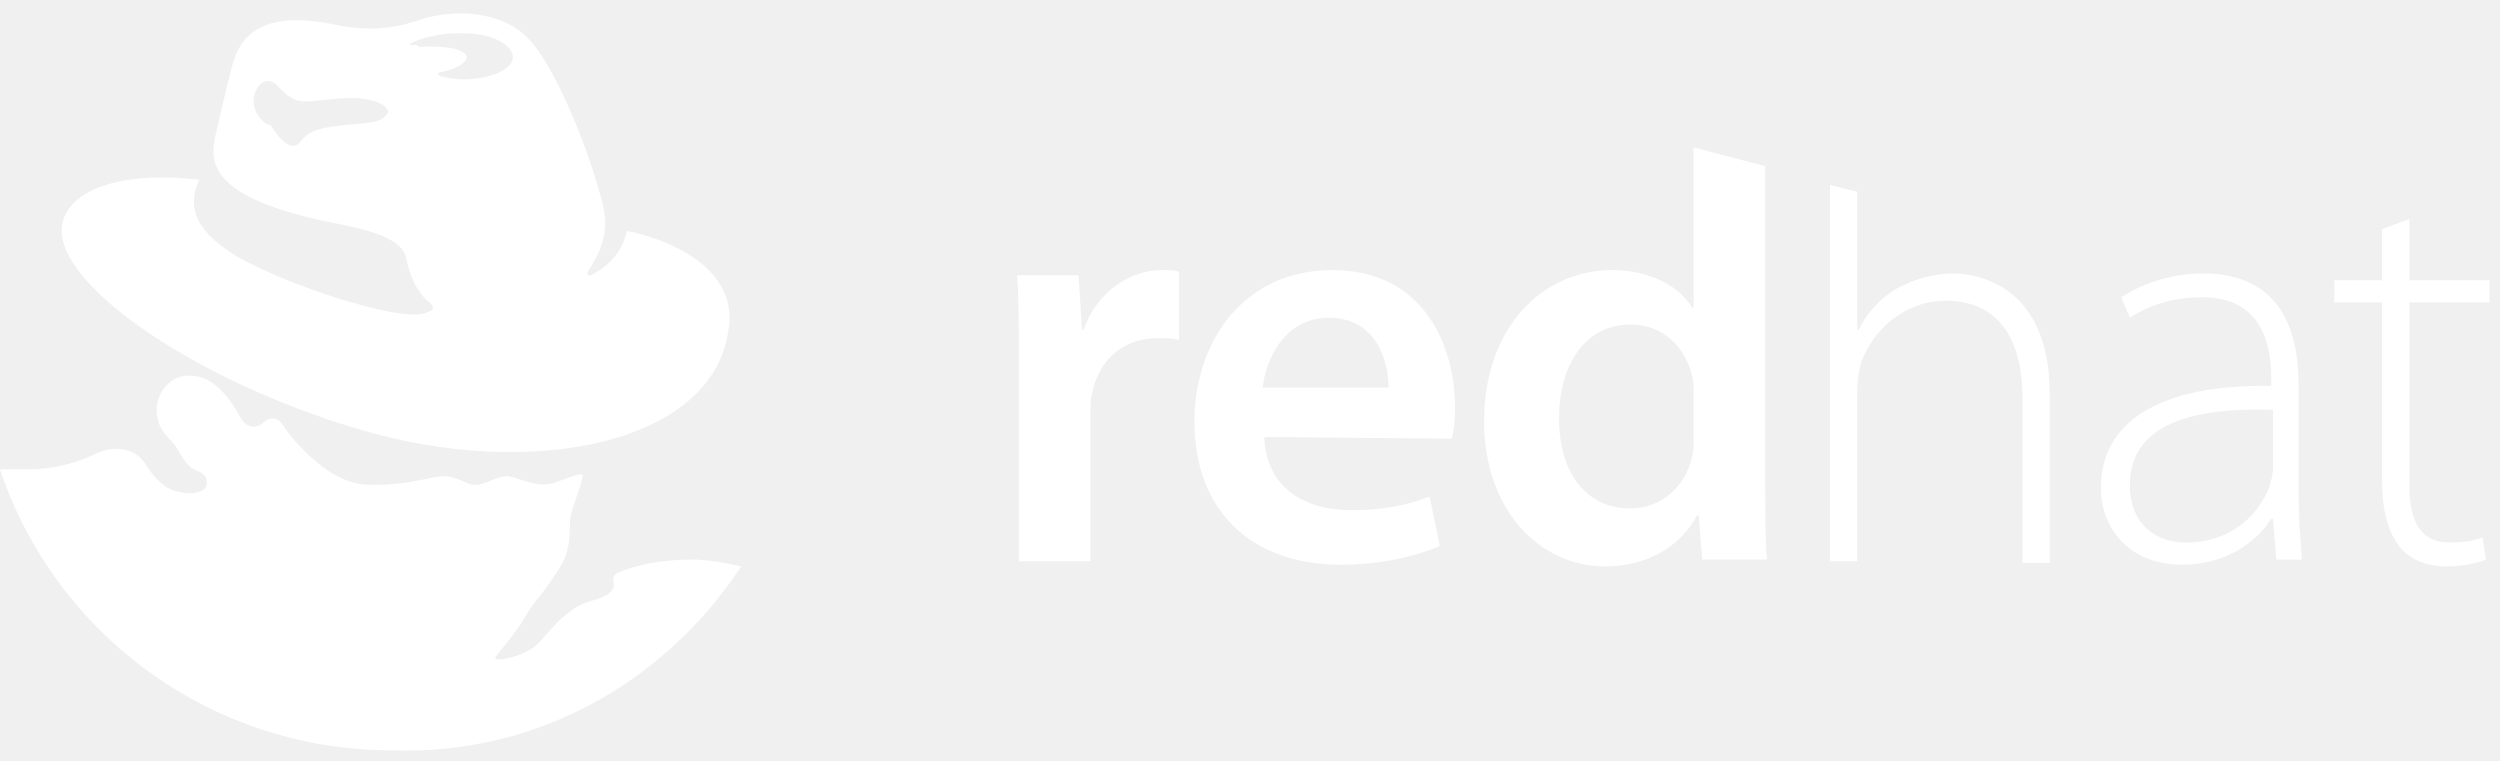
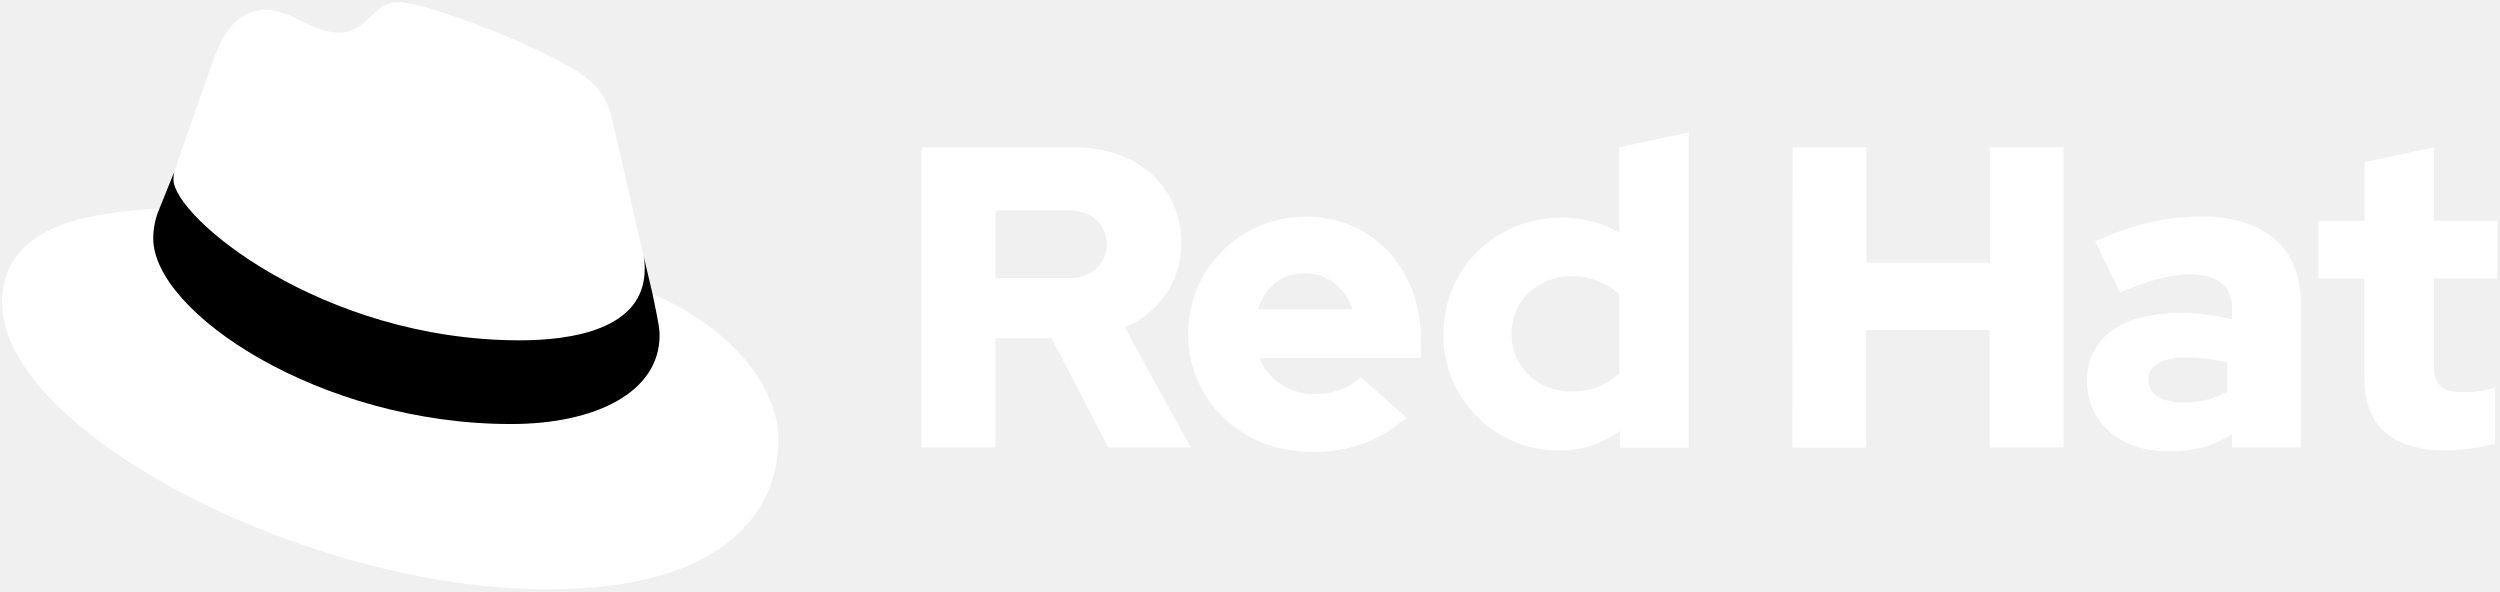
- <svg xmlns="http://www.w3.org/2000/svg" width="161" height="49" fill="none">
-   <path d="M65.617 23.645c0-2.413 0-4.277-.11-5.922h3.951l.22 3.51h.11c.877-2.523 3.072-3.84 5.047-3.84.439 0 .768 0 1.097.11v4.387c-.439-.11-.878-.11-1.426-.11-2.195 0-3.731 1.426-4.17 3.51-.11.439-.11.877-.11 1.426v9.431h-4.609V23.645zM89.43 24.96c0-1.644-.768-4.496-3.84-4.496-2.854 0-4.06 2.633-4.28 4.497h8.12zm-8.01 3.181c.11 3.29 2.633 4.716 5.596 4.716 2.085 0 3.621-.329 5.048-.877l.658 3.18c-1.536.658-3.73 1.207-6.364 1.207-5.926 0-9.437-3.62-9.437-9.213 0-5.045 3.072-9.76 8.888-9.76 5.925 0 7.9 4.935 7.9 8.883 0 .877-.11 1.535-.219 1.974l-12.07-.11zm64.85-1.755c-3.95-.11-9.107.438-9.107 4.825 0 2.632 1.755 3.729 3.621 3.729 2.962 0 4.718-1.864 5.377-3.62.109-.438.219-.767.219-1.096v-3.838h-.11zm1.756 5.373c0 1.426.11 2.852.219 4.278h-1.646l-.219-2.632h-.11c-.878 1.425-2.853 2.96-5.706 2.96-3.621 0-5.267-2.522-5.267-4.935 0-4.167 3.621-6.69 10.973-6.58v-.439c0-1.754-.329-5.373-4.608-5.264-1.537 0-3.183.439-4.499 1.316l-.549-1.316c1.646-1.096 3.621-1.535 5.267-1.535 5.157 0 6.145 3.948 6.145 7.129v7.018zm7.134-17.658v3.948h5.157v1.426h-5.157V31.21c0 2.303.658 3.729 2.633 3.729.878 0 1.537-.11 2.085-.33l.22 1.426c-.549.22-1.427.44-2.524.44-1.317 0-2.414-.44-3.073-1.317-.768-.987-1.097-2.413-1.097-4.277V19.475h-3.073v-1.426h3.073v-3.29l1.756-.658zm-29.411 3.511c-1.317 0-2.633.439-3.621.987-1.097.658-1.975 1.645-2.414 2.632h-.11v-8.883l-1.756-.439v24.238h1.756V25.18c0-.768.11-1.207.22-1.755.768-2.194 2.853-4.058 5.486-4.058 3.731 0 4.938 2.961 4.938 6.251v10.638h1.756V25.4c0-6.91-4.499-7.787-6.255-7.787zm-16.678 10.526c0 .44 0 .987-.11 1.316-.439 1.974-2.085 3.29-3.95 3.29-2.963 0-4.609-2.412-4.609-5.812 0-3.4 1.646-6.032 4.609-6.032 2.085 0 3.511 1.426 3.95 3.29.11.33.11.878.11 1.207v2.741zM113.68 10.7l-4.609-1.206v10.31h-.11c-.768-1.317-2.633-2.413-5.157-2.413-4.39 0-8.23 3.619-8.23 9.76 0 5.594 3.511 9.323 7.791 9.323 2.633 0 4.828-1.207 5.925-3.29h.11l.22 2.85h4.169c-.109-1.206-.109-3.29-.109-5.154V10.7zM47.733 36.476c-.987-.22-2.084-.44-3.182-.44-1.865 0-3.621.33-4.828.878-.11.11-.22.22-.22.33v.219c.11.438-.11.877-1.316 1.206-1.866.439-2.963 2.303-3.621 2.852-.769.767-2.963 1.206-2.634.767.22-.329 1.207-1.425 1.865-2.522.55-.987.988-1.316 1.646-2.303.22-.33.988-1.316 1.098-2.084.22-.768.11-1.755.22-2.194.109-.548.658-1.864.767-2.522 0-.439-1.646.548-2.523.548-.769 0-1.647-.438-2.305-.548-.878 0-1.426.658-2.304.548-.44-.11-.878-.438-1.646-.548-1.098 0-2.524.658-5.158.548-2.633-.11-5.047-3.29-5.377-3.838-.329-.549-.877-.549-1.316-.11-.549.439-1.098.11-1.317-.22-.33-.548-1.207-2.302-2.634-2.741-1.975-.548-2.962 1.097-2.853 2.303.11 1.316.988 1.645 1.317 2.303.44.658.549 1.097 1.317 1.426.549.22.658.548.549.987-.11.329-.659.439-.988.439-.768 0-1.317-.22-1.646-.439-.439-.329-.768-.658-1.207-1.316-.439-.768-1.097-1.097-1.975-1.097-.44 0-.768.11-1.098.22-1.316.658-2.853 1.096-4.499 1.096H0C3.511 40.753 13.497 48.32 25.238 48.32c9.437.33 17.667-4.496 22.495-11.844z" fill="#fff" />
-   <path d="M31.162 33.953c.11.11.329.548.11 1.206-.11.33-.33.548-.659.768-.33.329-1.097.658-2.085 0-.549-.33-.549-.439-1.317-.33-.548.11-.768-.438-.548-.877.22-.438.987-.767 1.975-.219.439.22 1.097.768 1.755.329.22-.22.44-.329.769-.768-.11-.11-.11-.11 0-.11zM23.264 7.961c-3.073.22-3.402.548-3.95 1.206-.769.878-1.866-1.096-1.866-1.096-.659-.11-1.427-1.207-.988-2.194.44-.987 1.207-.658 1.427-.329.329.33.878.987 1.755.987.769 0 1.756-.22 3.073-.22s2.195.44 2.304.878c-.22.33-.329.658-1.755.768zm3.182-5.045s-.11-.11 0 0c-.11-.11-.11-.11 0-.11.549-.329 1.536-.548 2.524-.658h.988c1.755 0 3.072.768 3.072 1.536S31.603 5.11 29.848 5.11c-.55 0-1.098-.11-1.537-.22l-.11-.11s0-.11.11-.11c1.098-.218 1.756-.657 1.756-.986-.11-.549-1.427-.768-3.072-.658-.22-.22-.33-.11-.55-.11zM40.382 14.87c-.22.878-.659 1.974-2.304 2.852-.22.11-.33-.11-.22-.22.658-1.096.768-1.316.878-1.754.22-.658.439-1.536-.11-3.29-.987-3.62-3.072-8.445-4.609-9.98C32.591.941 29.847.502 27.433 1.16c-.877.22-2.633 1.097-5.815.439-5.597-1.206-6.365 1.535-6.694 2.742-.33 1.206-1.097 4.606-1.097 4.606-.22 1.426-.549 3.839 8.01 5.484 4.06.767 4.28 1.754 4.39 2.522.329 1.316.877 2.084 1.426 2.523.549.438 0 .658-.658.767-1.756.22-8.01-1.645-11.742-3.729-3.072-1.864-3.072-3.51-2.414-4.935-4.609-.548-8.12.439-8.778 2.632-1.098 3.73 8.23 10.2 18.873 13.38 11.193 3.4 22.715.987 23.922-6.032.768-3.29-1.975-5.703-6.474-6.69z" fill="#fff" />
+ <svg xmlns="http://www.w3.org/2000/svg" id="Layer_1" data-name="Layer 1" viewBox="0 0 613 145" version="1.1">
+   <defs id="defs4">
+     <style id="style2">.cls-1{fill:#e00;}.cls-2{fill:#fff;}</style>
+   </defs>
+   <path class="cls-1" d="M127.47,83.49c12.51,0,30.61-2.58,30.61-17.46a14,14,0,0,0-.31-3.42l-7.45-32.36c-1.72-7.12-3.23-10.35-15.73-16.6C124.89,8.69,103.76.5,97.51.5,91.69.5,90,8,83.06,8c-6.68,0-11.64-5.6-17.89-5.6-6,0-9.91,4.09-12.93,12.5,0,0-8.41,23.72-9.49,27.16A6.43,6.43,0,0,0,42.53,44c0,9.22,36.3,39.45,84.94,39.45M160,72.07c1.73,8.19,1.73,9.05,1.73,10.13,0,14-15.74,21.77-36.43,21.77C78.54,104,37.58,76.6,37.58,58.49a18.45,18.45,0,0,1,1.51-7.33C22.27,52,.5,55,.5,74.22c0,31.48,74.59,70.28,133.65,70.28,45.28,0,56.7-20.48,56.7-36.65,0-12.72-11-27.16-30.83-35.78" id="path8" style="fill:#ffffff" />
+   <path d="M160,72.07c1.73,8.19,1.73,9.05,1.73,10.13,0,14-15.74,21.77-36.43,21.77C78.54,104,37.58,76.6,37.58,58.49a18.45,18.45,0,0,1,1.51-7.33l3.66-9.06A6.43,6.43,0,0,0,42.53,44c0,9.22,36.3,39.45,84.94,39.45,12.51,0,30.61-2.58,30.61-17.46a14,14,0,0,0-.31-3.42Z" id="path10" />
+   <path class="cls-2" d="M579.74,92.8c0,11.89,7.15,17.67,20.19,17.67a52.11,52.11,0,0,0,11.89-1.68V95a24.84,24.84,0,0,1-7.68,1.16c-5.37,0-7.36-1.68-7.36-6.73V68.3h15.56V54.1H596.78v-18l-17,3.68V54.1H568.49V68.3h11.25Zm-53,.32c0-3.68,3.69-5.47,9.26-5.47a43.12,43.12,0,0,1,10.1,1.26v7.15a21.51,21.51,0,0,1-10.63,2.63c-5.46,0-8.73-2.1-8.73-5.57m5.2,17.56c6,0,10.84-1.26,15.36-4.31v3.37h16.82V74.08c0-13.56-9.14-21-24.39-21-8.52,0-16.94,2-26,6.1l6.1,12.52c6.52-2.74,12-4.42,16.83-4.42,7,0,10.62,2.73,10.62,8.31v2.73a49.53,49.53,0,0,0-12.62-1.58c-14.31,0-22.93,6-22.93,16.73,0,9.78,7.78,17.24,20.19,17.24m-92.44-.94h18.09V80.92h30.29v28.82H506V36.12H487.93V64.41H457.64V36.12H439.55ZM370.62,81.87c0-8,6.31-14.1,14.62-14.1A17.22,17.22,0,0,1,397,72.09V91.54A16.36,16.36,0,0,1,385.24,96c-8.2,0-14.62-6.1-14.62-14.09m26.61,27.87h16.83V32.44l-17,3.68V57.05a28.3,28.3,0,0,0-14.2-3.68c-16.19,0-28.92,12.51-28.92,28.5a28.25,28.25,0,0,0,28.4,28.6,25.12,25.12,0,0,0,14.93-4.83ZM320,67c5.36,0,9.88,3.47,11.67,8.83H308.47C310.15,70.3,314.36,67,320,67M291.33,82c0,16.2,13.25,28.82,30.28,28.82,9.36,0,16.2-2.53,23.25-8.42l-11.26-10c-2.63,2.74-6.52,4.21-11.14,4.21a14.39,14.39,0,0,1-13.68-8.83h39.65V83.55c0-17.67-11.88-30.39-28.08-30.39a28.57,28.57,0,0,0-29,28.81M262,51.58c6,0,9.36,3.78,9.36,8.31S268,68.2,262,68.2H244.11V51.58Zm-36,58.16h18.09V82.92h13.77l13.89,26.82H292l-16.2-29.45a22.27,22.27,0,0,0,13.88-20.72c0-13.25-10.41-23.45-26-23.45H226Z" id="path12" />
</svg>
